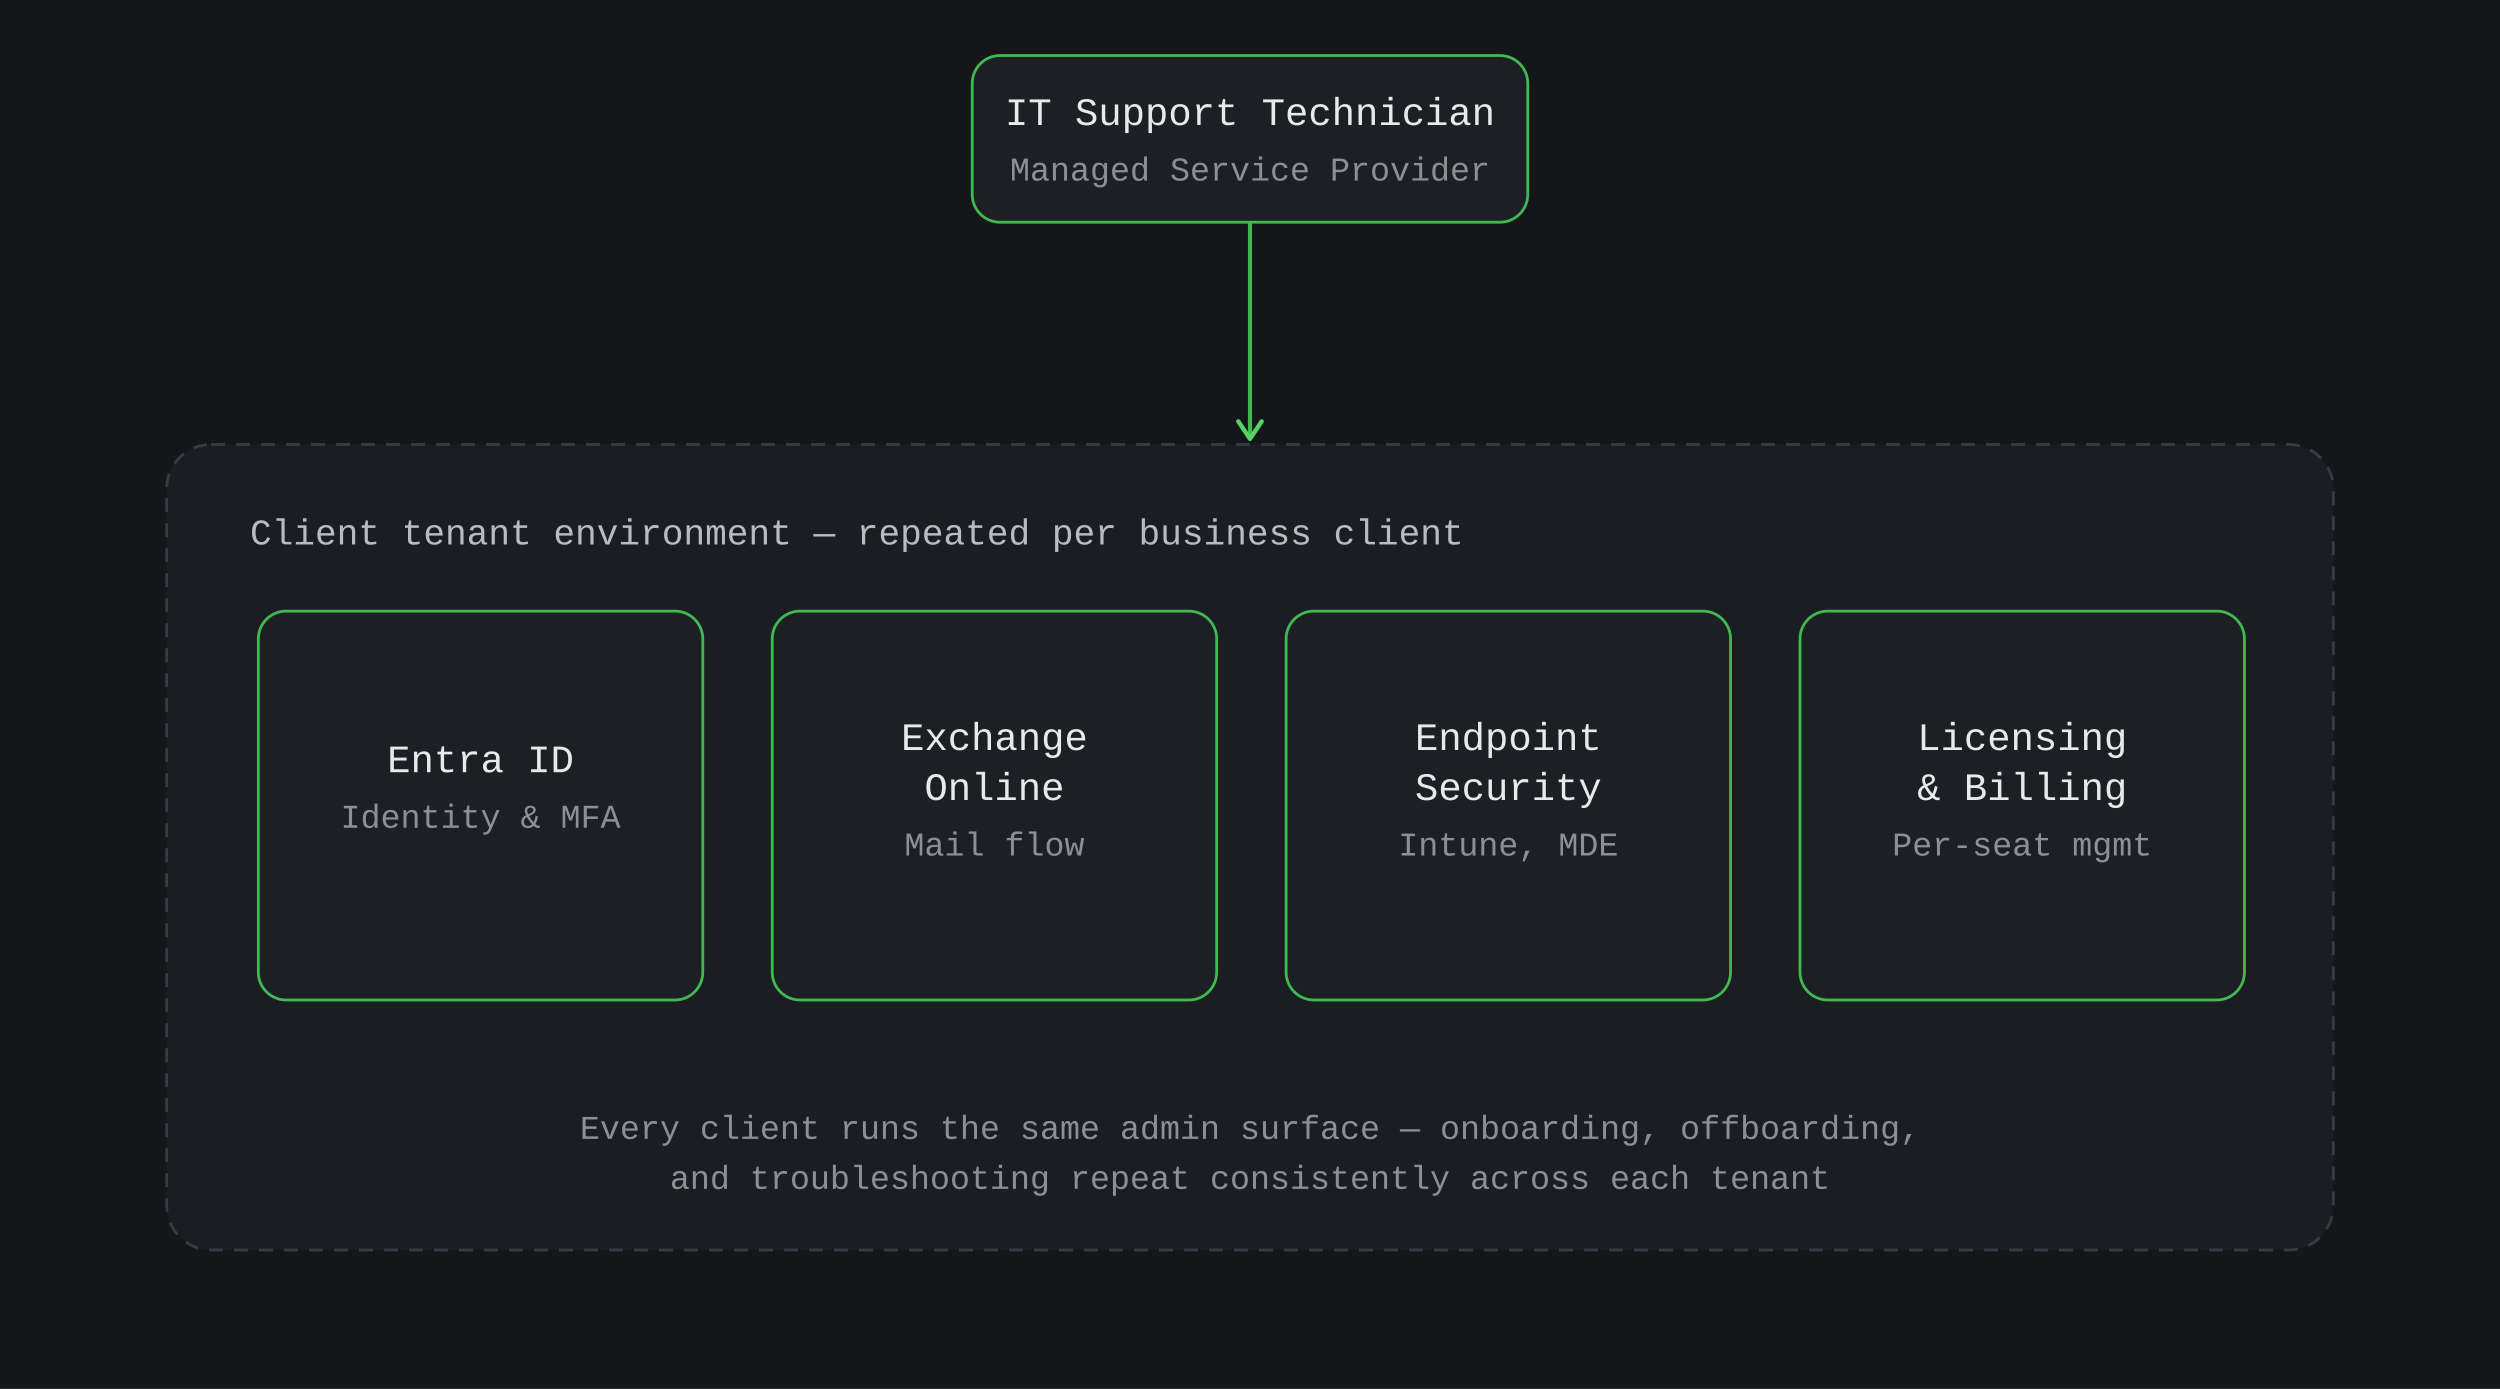
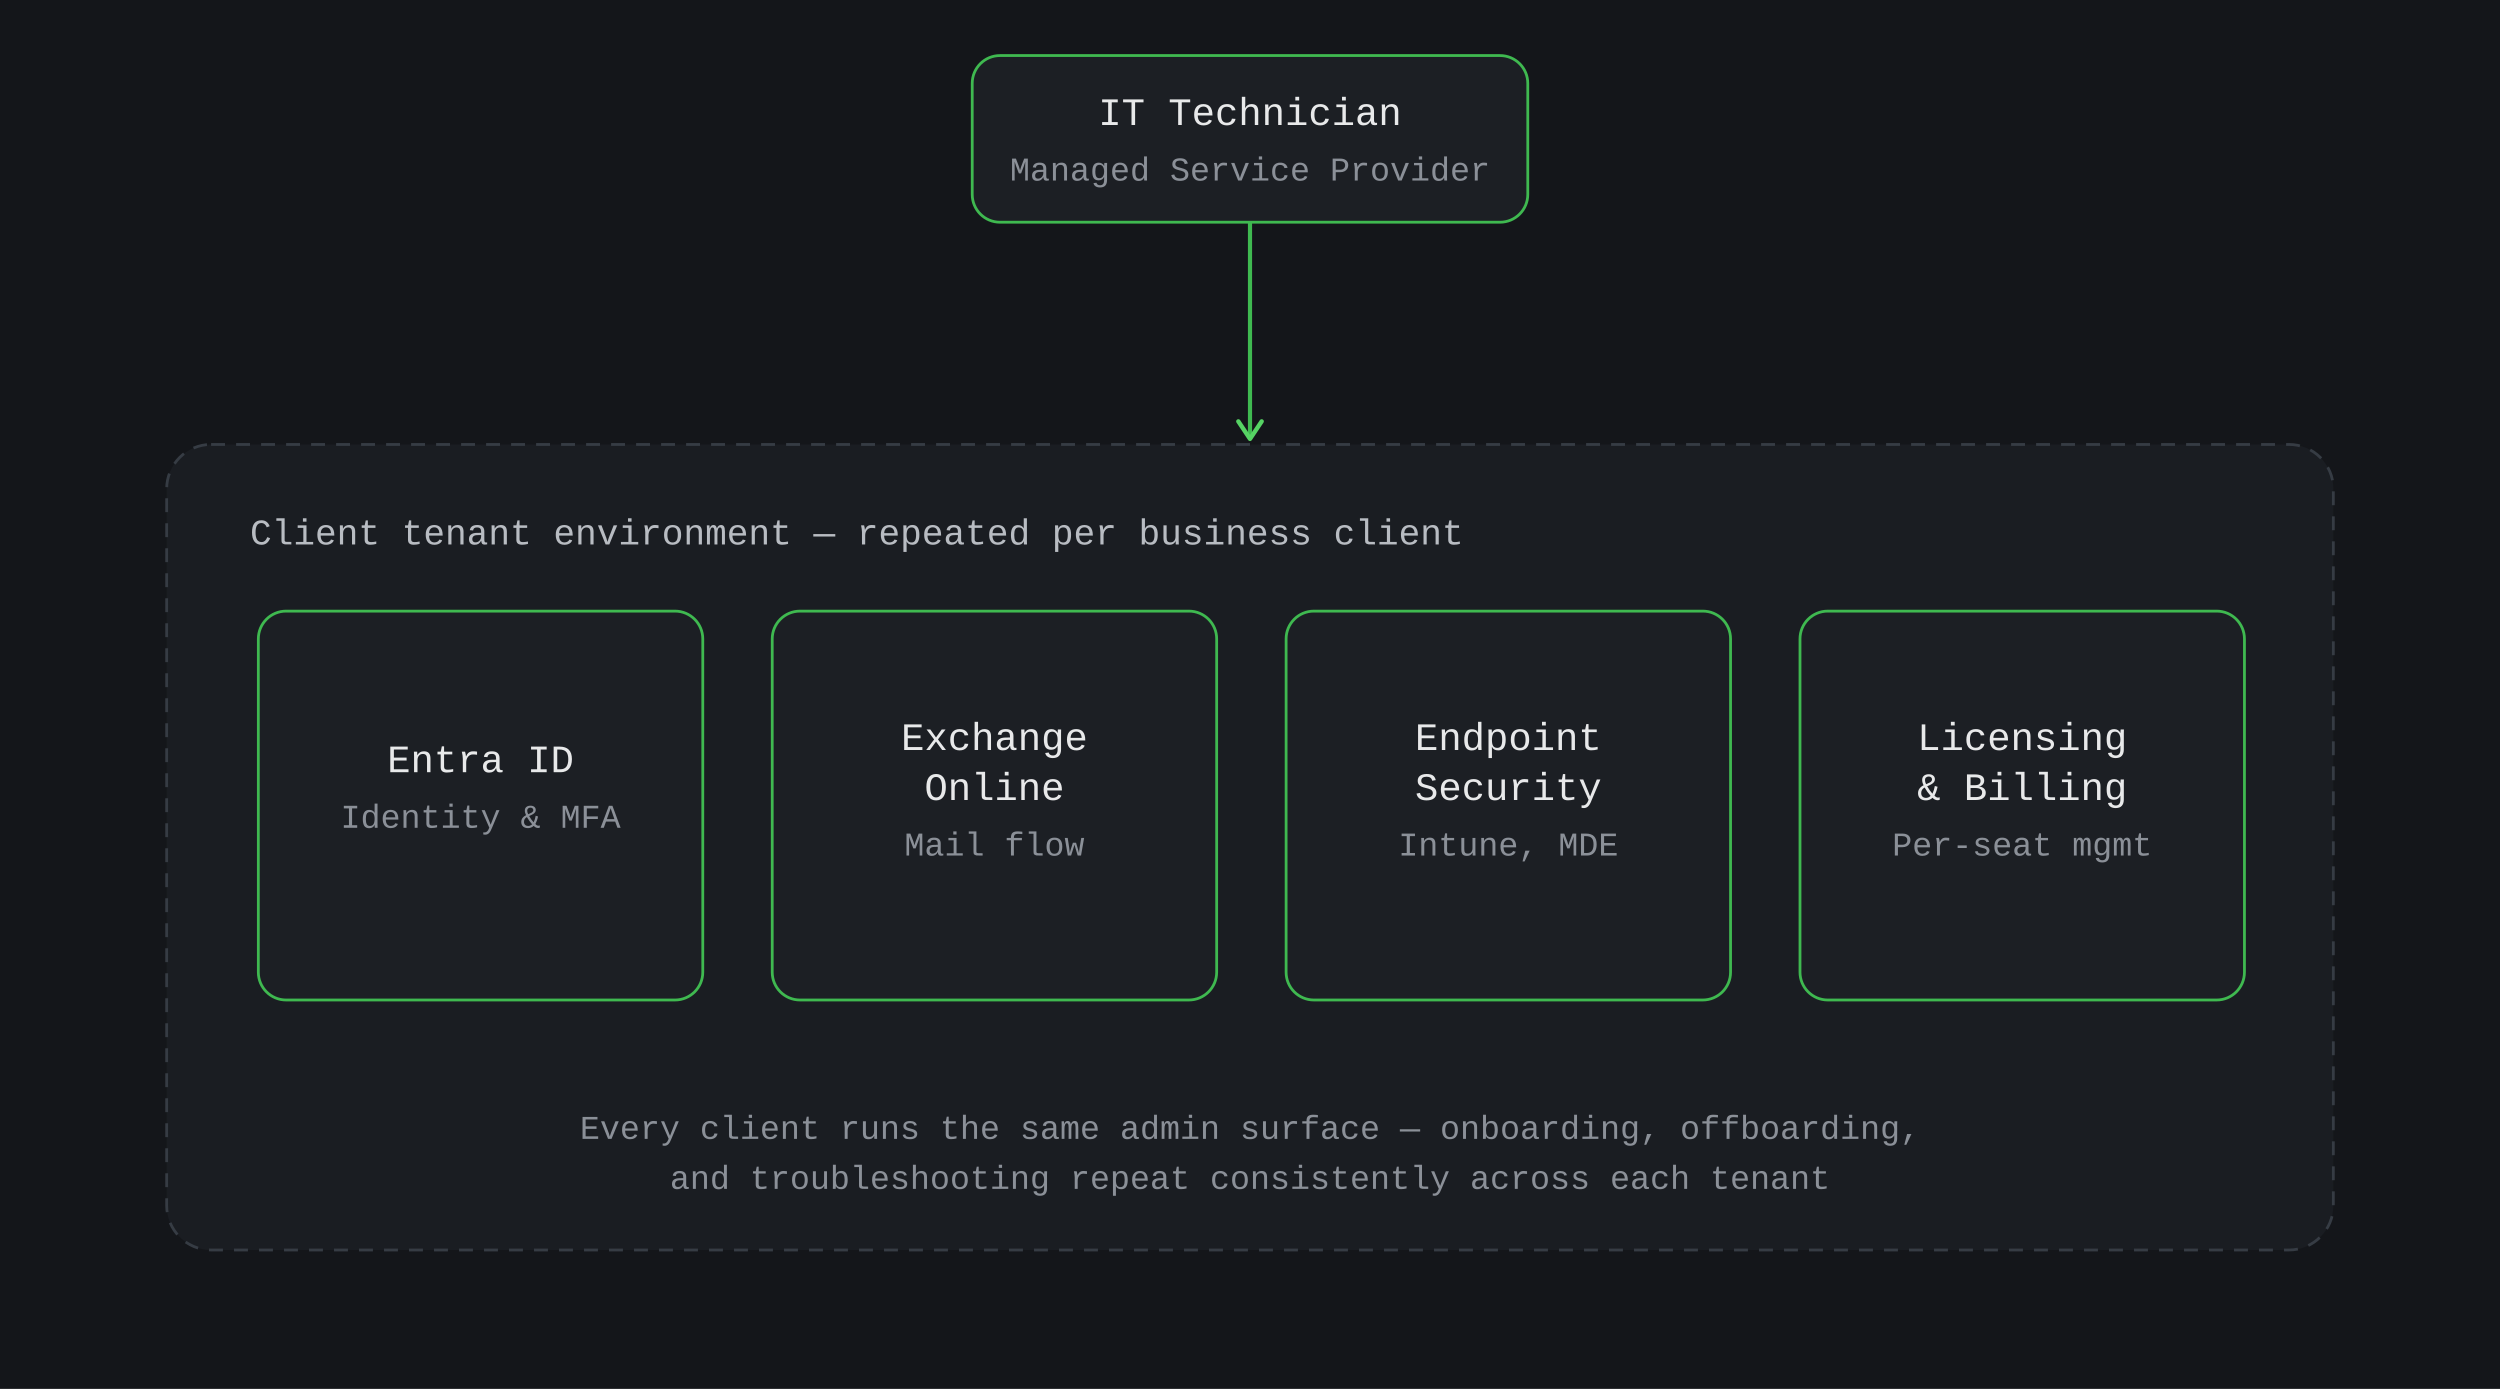
<svg xmlns="http://www.w3.org/2000/svg" viewBox="0 0 900 500" font-family="'IBM Plex Mono', 'Courier New', monospace">
  <defs>
    <marker id="arrow2" viewBox="0 0 10 10" refX="8" refY="5" markerWidth="7" markerHeight="7" orient="auto-start-reverse">
      <path d="M2 1L8 5L2 9" fill="none" stroke="#56d364" stroke-width="1.5" stroke-linecap="round" stroke-linejoin="round" />
    </marker>
  </defs>
  <rect width="900" height="500" fill="#14161a" />
  <rect x="350" y="20" width="200" height="60" rx="10" fill="#1c1f24" stroke="#3fb950" stroke-width="1" />
-   <text x="450" y="45" text-anchor="middle" fill="#e8e9ea" font-size="14">IT Support Technician</text>
+   <text x="450" y="45" text-anchor="middle" fill="#e8e9ea" font-size="14">IT Technician</text>
  <text x="450" y="65" text-anchor="middle" fill="#8b9098" font-size="12">Managed Service Provider</text>
  <line x1="450" y1="80" x2="450" y2="158" stroke="#3fb950" stroke-width="1.5" marker-end="url(#arrow2)" />
  <rect x="60" y="160" width="780" height="290" rx="16" fill="#1a1d22" stroke="#363c44" stroke-width="1" stroke-dasharray="5 4" />
  <text x="90" y="196" fill="#b8bcc2" font-size="13">Client tenant environment — repeated per business client</text>
  <g>
    <rect x="93" y="220" width="160" height="140" rx="10" fill="#1c1f24" stroke="#3fb950" stroke-width="1" />
    <text x="173" y="278" text-anchor="middle" fill="#e8e9ea" font-size="14">Entra ID</text>
    <text x="173" y="298" text-anchor="middle" fill="#8b9098" font-size="12">Identity &amp; MFA</text>
  </g>
  <g>
    <rect x="278" y="220" width="160" height="140" rx="10" fill="#1c1f24" stroke="#3fb950" stroke-width="1" />
    <text x="358" y="270" text-anchor="middle" fill="#e8e9ea" font-size="14">Exchange</text>
    <text x="358" y="288" text-anchor="middle" fill="#e8e9ea" font-size="14">Online</text>
    <text x="358" y="308" text-anchor="middle" fill="#8b9098" font-size="12">Mail flow</text>
  </g>
  <g>
    <rect x="463" y="220" width="160" height="140" rx="10" fill="#1c1f24" stroke="#3fb950" stroke-width="1" />
    <text x="543" y="270" text-anchor="middle" fill="#e8e9ea" font-size="14">Endpoint</text>
    <text x="543" y="288" text-anchor="middle" fill="#e8e9ea" font-size="14">Security</text>
    <text x="543" y="308" text-anchor="middle" fill="#8b9098" font-size="12">Intune, MDE</text>
  </g>
  <g>
    <rect x="648" y="220" width="160" height="140" rx="10" fill="#1c1f24" stroke="#3fb950" stroke-width="1" />
    <text x="728" y="270" text-anchor="middle" fill="#e8e9ea" font-size="14">Licensing</text>
    <text x="728" y="288" text-anchor="middle" fill="#e8e9ea" font-size="14">&amp; Billing</text>
    <text x="728" y="308" text-anchor="middle" fill="#8b9098" font-size="12">Per-seat mgmt</text>
  </g>
  <text x="450" y="410" text-anchor="middle" fill="#8b9098" font-size="12">Every client runs the same admin surface — onboarding, offboarding,</text>
  <text x="450" y="428" text-anchor="middle" fill="#8b9098" font-size="12">and troubleshooting repeat consistently across each tenant</text>
</svg>
